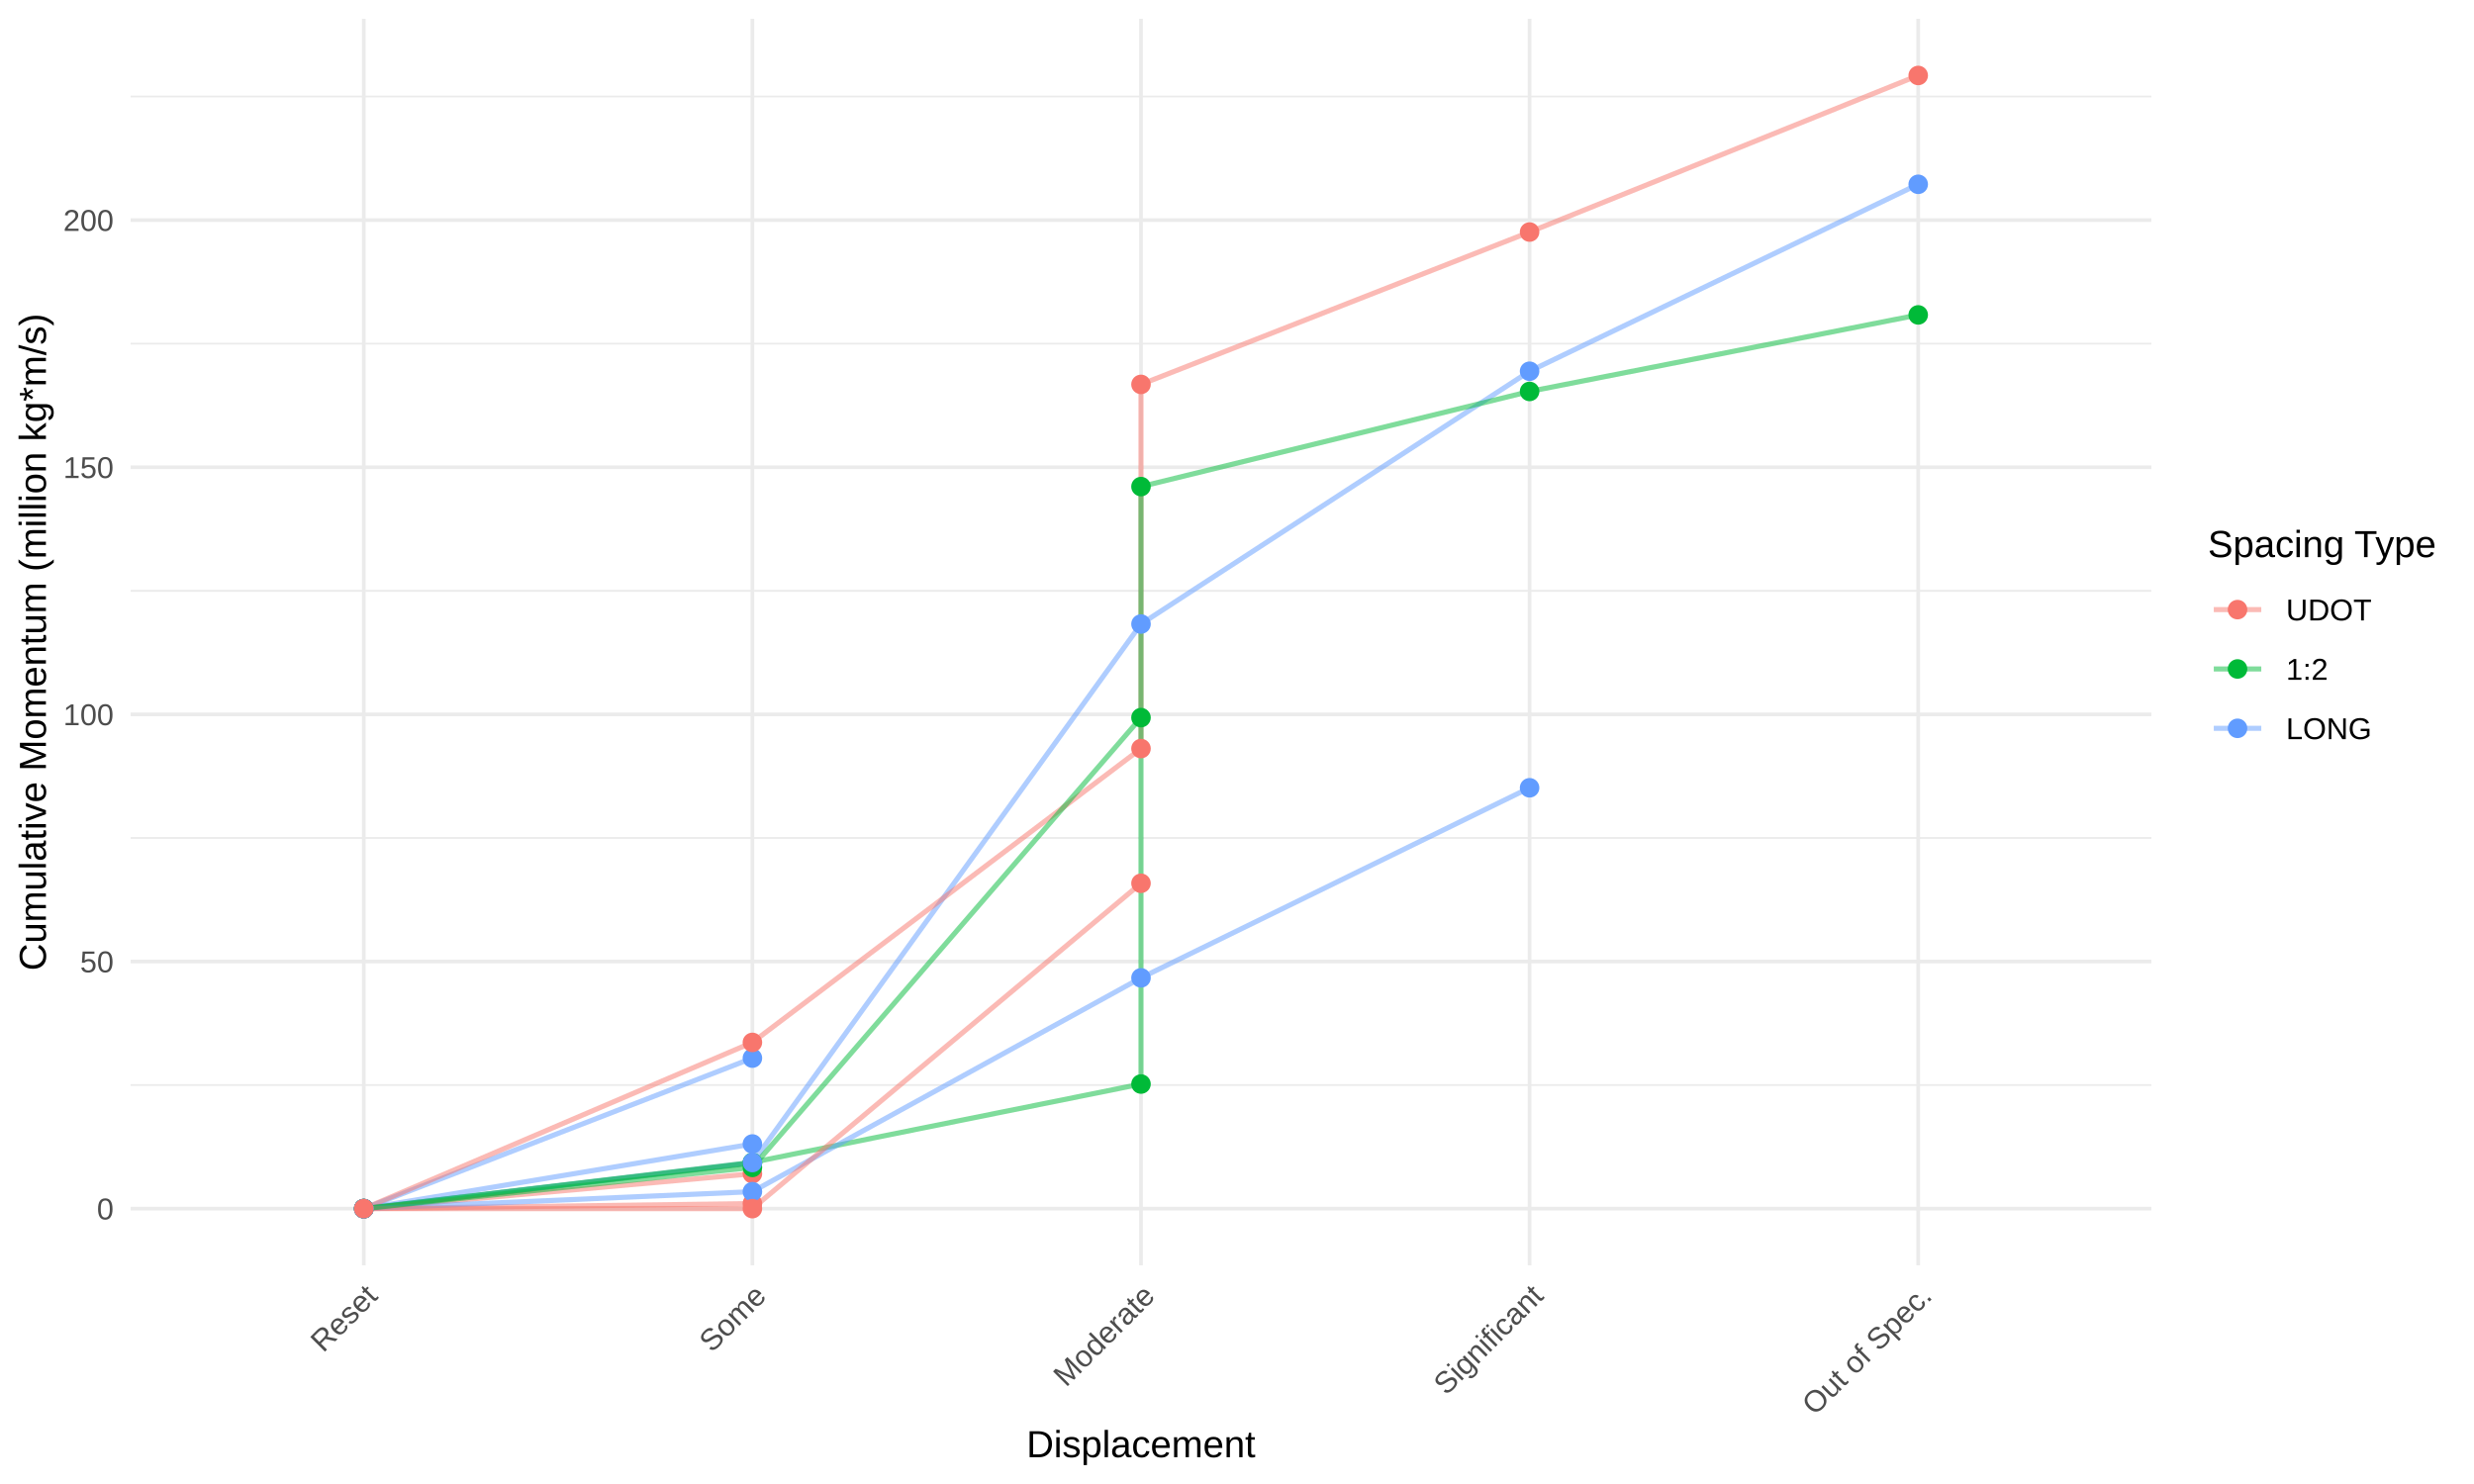
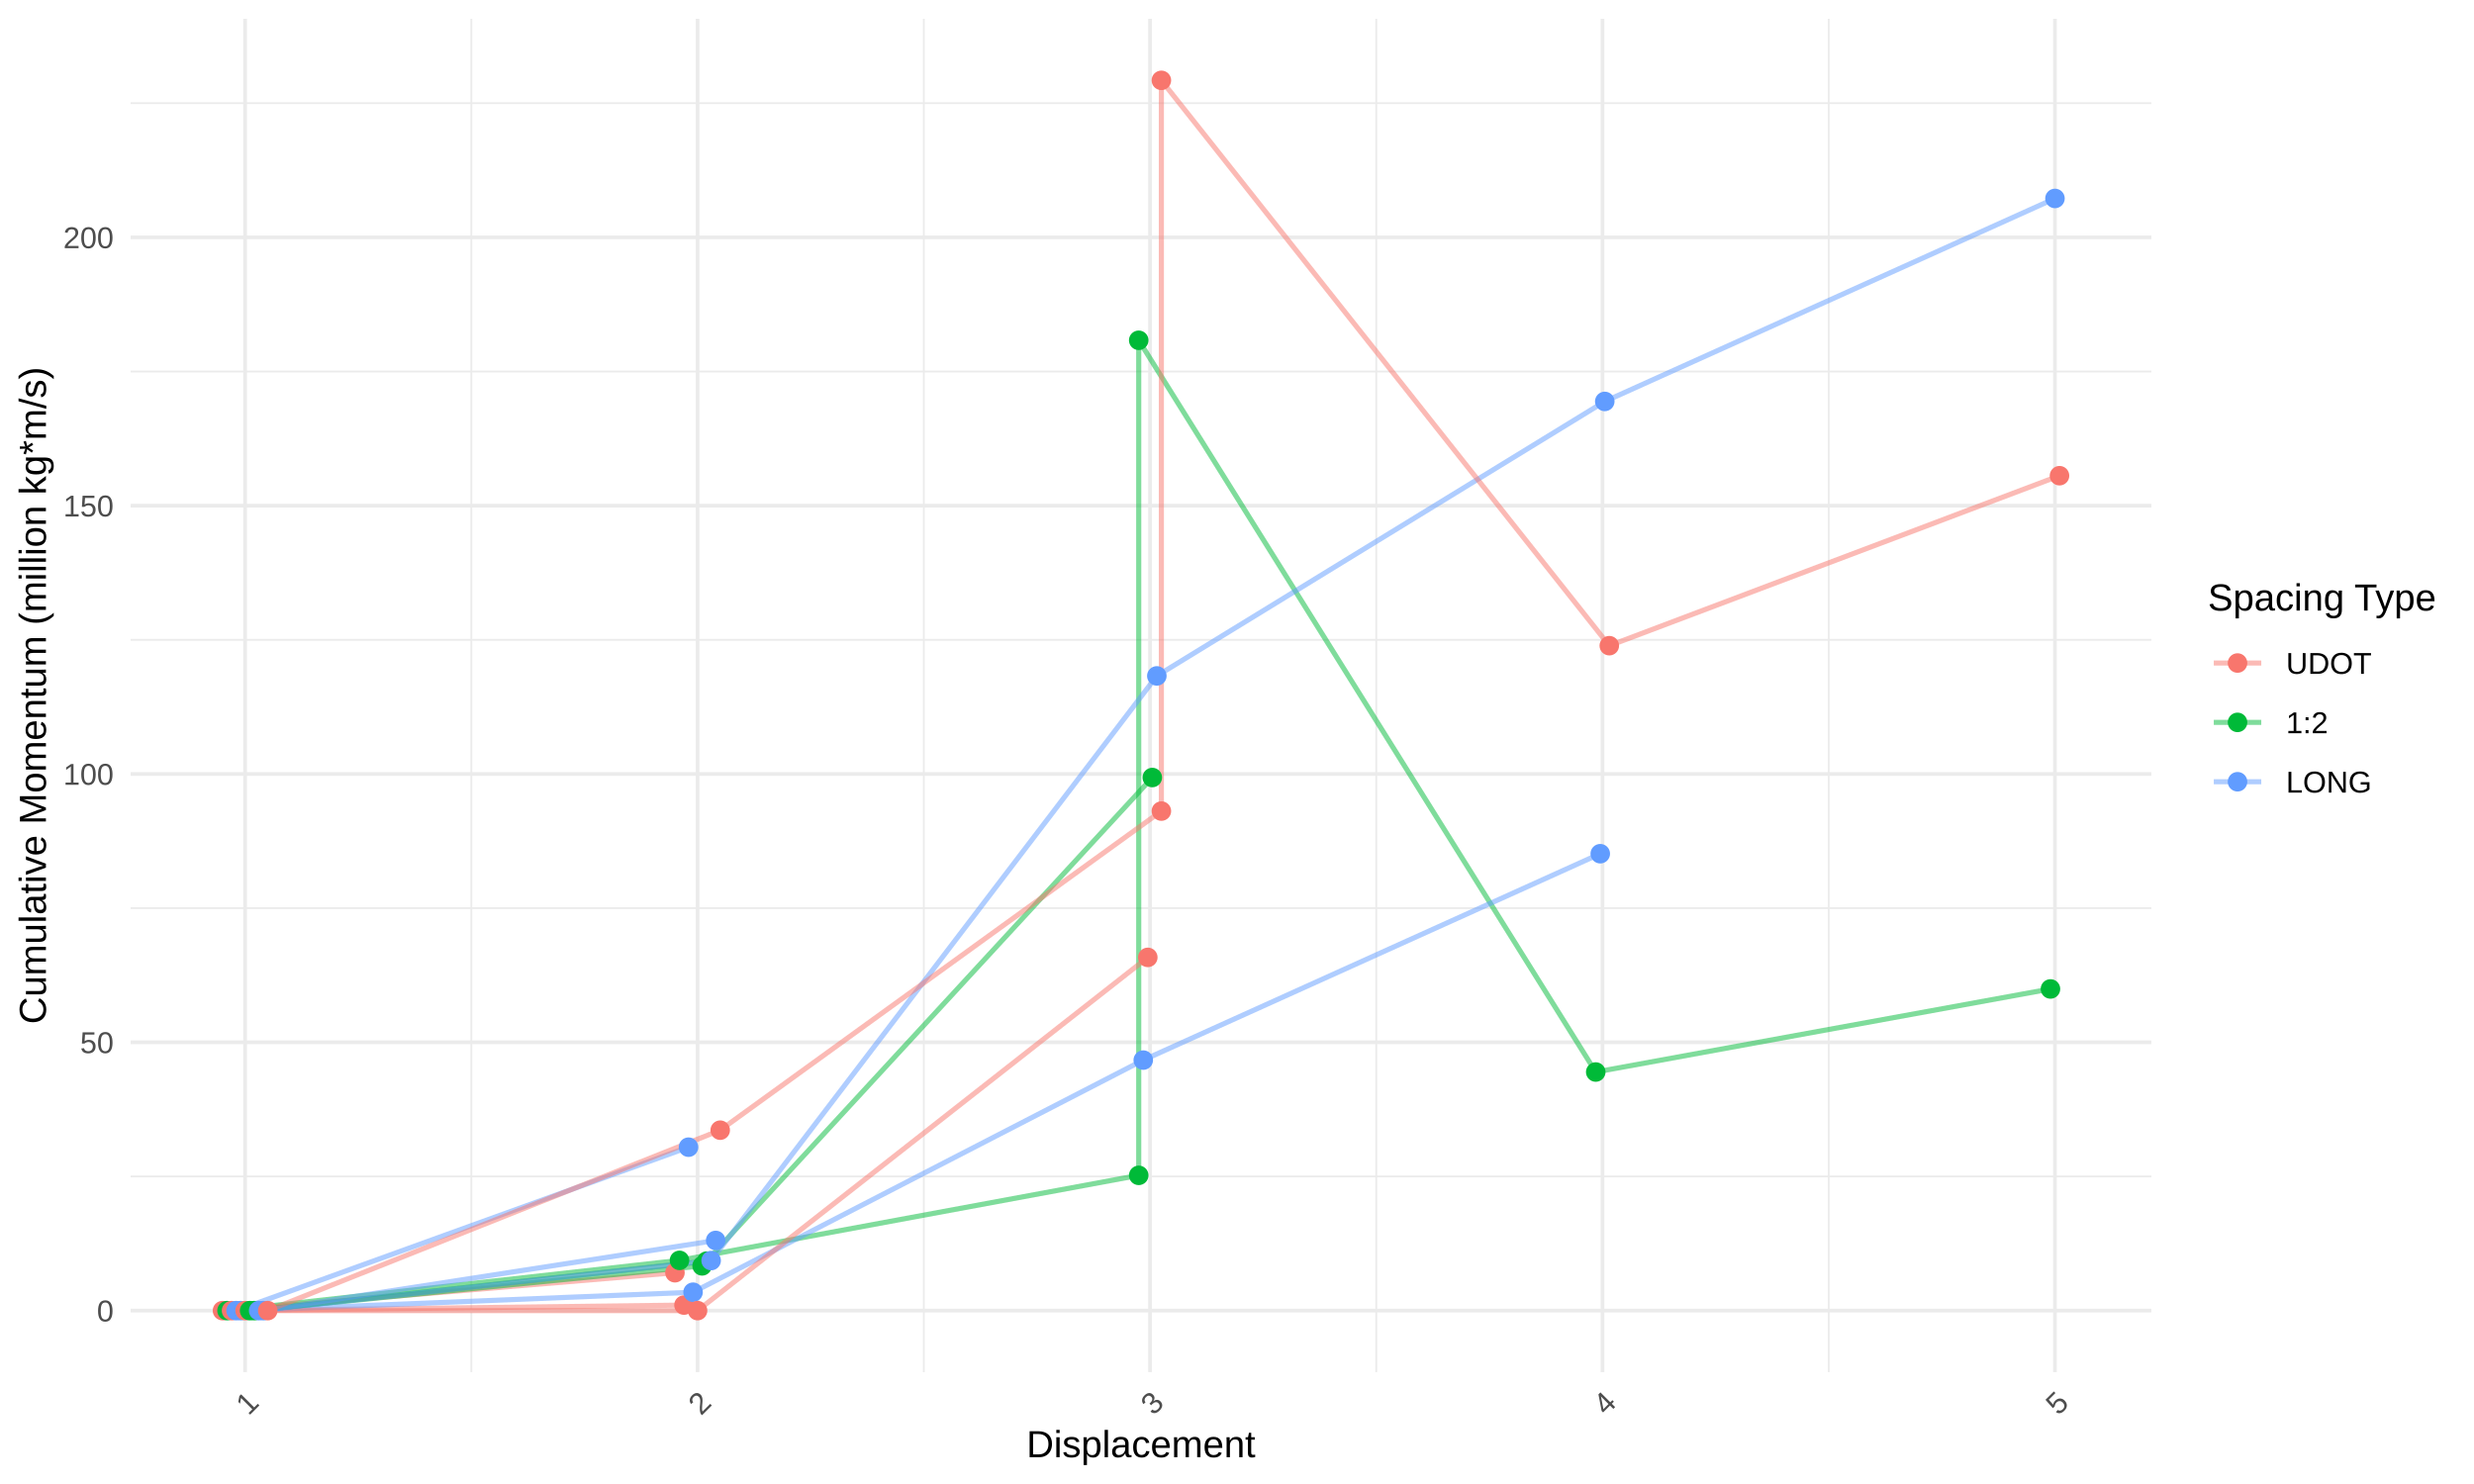
<svg xmlns="http://www.w3.org/2000/svg" width="720.00pt" height="432.00pt" viewBox="0 0 720.00 432.00">
  <g class="svglite">
    <defs>
      <style type="text/css">
    .svglite line, .svglite polyline, .svglite polygon, .svglite path, .svglite rect, .svglite circle {
      fill: none;
      stroke: #000000;
      stroke-linecap: round;
      stroke-linejoin: round;
      stroke-miterlimit: 10.00;
    }
    .svglite text {
      white-space: pre;
    }
    .svglite g.glyphgroup path {
      fill: inherit;
      stroke: none;
    }
  </style>
    </defs>
    <rect width="100%" height="100%" style="stroke: none; fill: #FFFFFF;" />
    <defs>
      <clipPath id="cpMC4wMHw3MjAuMDB8MC4wMHw0MzIuMDA=">
        <rect x="0.00" y="0.00" width="720.00" height="432.00" />
      </clipPath>
    </defs>
    <g clip-path="url(#cpMC4wMHw3MjAuMDB8MC4wMHw0MzIuMDA=)">
      <rect x="-0" y="0.00" width="720.00" height="432.00" style="stroke-width: 1.07; stroke: none; fill: #FFFFFF;" />
    </g>
    <defs>
-       <clipPath id="cpMzguMDJ8NjI2LjEwfDUuNDh8MzY4LjMz">
-         <rect x="38.02" y="5.48" width="588.08" height="362.85" />
+       <clipPath id="cpMzguMDJ8NjI2LjEwfDUuNDh8Mzk5LjQz">
+         <rect x="38.02" y="5.48" width="588.08" height="393.95" />
      </clipPath>
    </defs>
-     <g clip-path="url(#cpMzguMDJ8NjI2LjEwfDUuNDh8MzY4LjMz)">
-       <polyline points="38.02,315.87 626.10,315.87 " style="stroke-width: 0.53; stroke: #EBEBEB; stroke-linecap: butt;" />
-       <polyline points="38.02,243.93 626.10,243.93 " style="stroke-width: 0.53; stroke: #EBEBEB; stroke-linecap: butt;" />
-       <polyline points="38.02,171.99 626.10,171.99 " style="stroke-width: 0.53; stroke: #EBEBEB; stroke-linecap: butt;" />
-       <polyline points="38.02,100.04 626.10,100.04 " style="stroke-width: 0.53; stroke: #EBEBEB; stroke-linecap: butt;" />
-       <polyline points="38.02,28.10 626.10,28.10 " style="stroke-width: 0.53; stroke: #EBEBEB; stroke-linecap: butt;" />
-       <polyline points="38.02,351.84 626.10,351.84 " style="stroke-width: 1.07; stroke: #EBEBEB; stroke-linecap: butt;" />
-       <polyline points="38.02,279.90 626.10,279.90 " style="stroke-width: 1.07; stroke: #EBEBEB; stroke-linecap: butt;" />
-       <polyline points="38.02,207.96 626.10,207.96 " style="stroke-width: 1.07; stroke: #EBEBEB; stroke-linecap: butt;" />
-       <polyline points="38.02,136.02 626.10,136.02 " style="stroke-width: 1.07; stroke: #EBEBEB; stroke-linecap: butt;" />
-       <polyline points="38.02,64.07 626.10,64.07 " style="stroke-width: 1.07; stroke: #EBEBEB; stroke-linecap: butt;" />
-       <polyline points="105.87,368.33 105.87,5.48 " style="stroke-width: 1.07; stroke: #EBEBEB; stroke-linecap: butt;" />
-       <polyline points="218.97,368.33 218.97,5.48 " style="stroke-width: 1.07; stroke: #EBEBEB; stroke-linecap: butt;" />
-       <polyline points="332.06,368.33 332.06,5.48 " style="stroke-width: 1.07; stroke: #EBEBEB; stroke-linecap: butt;" />
-       <polyline points="445.15,368.33 445.15,5.48 " style="stroke-width: 1.07; stroke: #EBEBEB; stroke-linecap: butt;" />
-       <polyline points="558.25,368.33 558.25,5.48 " style="stroke-width: 1.07; stroke: #EBEBEB; stroke-linecap: butt;" />
-       <polyline points="105.87,351.84 218.97,350.36 " style="stroke-width: 1.49; stroke: #F8766D; stroke-opacity: 0.50; stroke-linecap: butt;" />
-       <polyline points="105.87,351.84 218.97,308.02 " style="stroke-width: 1.49; stroke: #619CFF; stroke-opacity: 0.50; stroke-linecap: butt;" />
-       <polyline points="105.87,351.84 218.97,338.57 " style="stroke-width: 1.49; stroke: #00BA38; stroke-opacity: 0.50; stroke-linecap: butt;" />
-       <polyline points="105.87,351.84 218.97,338.42 332.06,181.66 445.15,108.07 558.25,53.65 " style="stroke-width: 1.49; stroke: #619CFF; stroke-opacity: 0.50; stroke-linecap: butt;" />
-       <polyline points="105.87,351.84 218.97,333.02 " style="stroke-width: 1.49; stroke: #619CFF; stroke-opacity: 0.50; stroke-linecap: butt;" />
-       <polyline points="105.87,351.84 218.97,303.45 332.06,217.91 332.06,111.90 445.15,67.55 558.25,21.97 " style="stroke-width: 1.49; stroke: #F8766D; stroke-opacity: 0.50; stroke-linecap: butt;" />
-       <polyline points="105.87,351.84 218.97,341.68 " style="stroke-width: 1.49; stroke: #F8766D; stroke-opacity: 0.50; stroke-linecap: butt;" />
-       <polyline points="105.87,351.84 218.97,338.37 332.06,315.57 332.06,141.65 445.15,113.95 558.25,91.67 " style="stroke-width: 1.49; stroke: #00BA38; stroke-opacity: 0.50; stroke-linecap: butt;" />
-       <polyline points="105.87,351.84 218.97,346.90 332.06,284.66 445.15,229.33 " style="stroke-width: 1.49; stroke: #619CFF; stroke-opacity: 0.50; stroke-linecap: butt;" />
-       <polyline points="105.87,351.84 218.97,351.84 332.06,257.13 " style="stroke-width: 1.49; stroke: #F8766D; stroke-opacity: 0.50; stroke-linecap: butt;" />
-       <polyline points="105.87,351.84 218.97,339.84 332.06,208.90 " style="stroke-width: 1.49; stroke: #00BA38; stroke-opacity: 0.50; stroke-linecap: butt;" />
-       <circle cx="105.87" cy="351.84" r="2.49" style="stroke-width: 0.71; stroke: #F8766D; fill: #F8766D;" />
-       <circle cx="218.97" cy="341.68" r="2.49" style="stroke-width: 0.71; stroke: #F8766D; fill: #F8766D;" />
-       <circle cx="105.87" cy="351.84" r="2.49" style="stroke-width: 0.71; stroke: #00BA38; fill: #00BA38;" />
-       <circle cx="218.97" cy="338.37" r="2.49" style="stroke-width: 0.71; stroke: #00BA38; fill: #00BA38;" />
-       <circle cx="332.06" cy="315.57" r="2.49" style="stroke-width: 0.71; stroke: #00BA38; fill: #00BA38;" />
-       <circle cx="332.06" cy="141.65" r="2.49" style="stroke-width: 0.71; stroke: #00BA38; fill: #00BA38;" />
-       <circle cx="445.15" cy="113.95" r="2.49" style="stroke-width: 0.71; stroke: #00BA38; fill: #00BA38;" />
-       <circle cx="558.25" cy="91.67" r="2.49" style="stroke-width: 0.71; stroke: #00BA38; fill: #00BA38;" />
-       <circle cx="105.87" cy="351.84" r="2.49" style="stroke-width: 0.71; stroke: #F8766D; fill: #F8766D;" />
-       <circle cx="218.97" cy="350.36" r="2.49" style="stroke-width: 0.71; stroke: #F8766D; fill: #F8766D;" />
-       <circle cx="105.87" cy="351.84" r="2.49" style="stroke-width: 0.71; stroke: #619CFF; fill: #619CFF;" />
-       <circle cx="218.97" cy="308.02" r="2.49" style="stroke-width: 0.71; stroke: #619CFF; fill: #619CFF;" />
-       <circle cx="105.87" cy="351.84" r="2.49" style="stroke-width: 0.71; stroke: #619CFF; fill: #619CFF;" />
-       <circle cx="218.97" cy="346.90" r="2.49" style="stroke-width: 0.71; stroke: #619CFF; fill: #619CFF;" />
-       <circle cx="332.06" cy="284.66" r="2.49" style="stroke-width: 0.71; stroke: #619CFF; fill: #619CFF;" />
-       <circle cx="445.15" cy="229.33" r="2.49" style="stroke-width: 0.71; stroke: #619CFF; fill: #619CFF;" />
-       <circle cx="105.87" cy="351.84" r="2.49" style="stroke-width: 0.71; stroke: #F8766D; fill: #F8766D;" />
-       <circle cx="218.97" cy="351.84" r="2.49" style="stroke-width: 0.71; stroke: #F8766D; fill: #F8766D;" />
-       <circle cx="332.06" cy="257.13" r="2.49" style="stroke-width: 0.71; stroke: #F8766D; fill: #F8766D;" />
-       <circle cx="105.87" cy="351.84" r="2.49" style="stroke-width: 0.71; stroke: #00BA38; fill: #00BA38;" />
-       <circle cx="218.97" cy="339.84" r="2.49" style="stroke-width: 0.71; stroke: #00BA38; fill: #00BA38;" />
-       <circle cx="332.06" cy="208.90" r="2.49" style="stroke-width: 0.71; stroke: #00BA38; fill: #00BA38;" />
-       <circle cx="105.87" cy="351.84" r="2.49" style="stroke-width: 0.71; stroke: #00BA38; fill: #00BA38;" />
-       <circle cx="218.97" cy="338.57" r="2.49" style="stroke-width: 0.71; stroke: #00BA38; fill: #00BA38;" />
-       <circle cx="105.87" cy="351.84" r="2.49" style="stroke-width: 0.71; stroke: #619CFF; fill: #619CFF;" />
-       <circle cx="218.97" cy="338.42" r="2.49" style="stroke-width: 0.71; stroke: #619CFF; fill: #619CFF;" />
-       <circle cx="332.06" cy="181.66" r="2.49" style="stroke-width: 0.71; stroke: #619CFF; fill: #619CFF;" />
-       <circle cx="445.15" cy="108.07" r="2.49" style="stroke-width: 0.71; stroke: #619CFF; fill: #619CFF;" />
-       <circle cx="558.25" cy="53.65" r="2.49" style="stroke-width: 0.71; stroke: #619CFF; fill: #619CFF;" />
-       <circle cx="105.87" cy="351.84" r="2.49" style="stroke-width: 0.71; stroke: #619CFF; fill: #619CFF;" />
-       <circle cx="218.97" cy="333.02" r="2.49" style="stroke-width: 0.71; stroke: #619CFF; fill: #619CFF;" />
-       <circle cx="105.87" cy="351.84" r="2.49" style="stroke-width: 0.71; stroke: #F8766D; fill: #F8766D;" />
-       <circle cx="218.97" cy="303.45" r="2.49" style="stroke-width: 0.71; stroke: #F8766D; fill: #F8766D;" />
-       <circle cx="332.06" cy="217.91" r="2.49" style="stroke-width: 0.71; stroke: #F8766D; fill: #F8766D;" />
-       <circle cx="332.06" cy="111.90" r="2.49" style="stroke-width: 0.71; stroke: #F8766D; fill: #F8766D;" />
-       <circle cx="445.15" cy="67.55" r="2.49" style="stroke-width: 0.71; stroke: #F8766D; fill: #F8766D;" />
-       <circle cx="558.25" cy="21.97" r="2.49" style="stroke-width: 0.71; stroke: #F8766D; fill: #F8766D;" />
+     <g clip-path="url(#cpMzguMDJ8NjI2LjEwfDUuNDh8Mzk5LjQz)">
+       <polyline points="38.02,342.47 626.10,342.47 " style="stroke-width: 0.53; stroke: #EBEBEB; stroke-linecap: butt;" />
+       <polyline points="38.02,264.36 626.10,264.36 " style="stroke-width: 0.53; stroke: #EBEBEB; stroke-linecap: butt;" />
+       <polyline points="38.02,186.26 626.10,186.26 " style="stroke-width: 0.53; stroke: #EBEBEB; stroke-linecap: butt;" />
+       <polyline points="38.02,108.15 626.10,108.15 " style="stroke-width: 0.53; stroke: #EBEBEB; stroke-linecap: butt;" />
+       <polyline points="38.02,30.04 626.10,30.04 " style="stroke-width: 0.53; stroke: #EBEBEB; stroke-linecap: butt;" />
+       <polyline points="137.17,399.43 137.17,5.48 " style="stroke-width: 0.53; stroke: #EBEBEB; stroke-linecap: butt;" />
+       <polyline points="268.85,399.43 268.85,5.48 " style="stroke-width: 0.53; stroke: #EBEBEB; stroke-linecap: butt;" />
+       <polyline points="400.53,399.43 400.53,5.48 " style="stroke-width: 0.53; stroke: #EBEBEB; stroke-linecap: butt;" />
+       <polyline points="532.21,399.43 532.21,5.48 " style="stroke-width: 0.53; stroke: #EBEBEB; stroke-linecap: butt;" />
+       <polyline points="38.02,381.53 626.10,381.53 " style="stroke-width: 1.07; stroke: #EBEBEB; stroke-linecap: butt;" />
+       <polyline points="38.02,303.42 626.10,303.42 " style="stroke-width: 1.07; stroke: #EBEBEB; stroke-linecap: butt;" />
+       <polyline points="38.02,225.31 626.10,225.31 " style="stroke-width: 1.07; stroke: #EBEBEB; stroke-linecap: butt;" />
+       <polyline points="38.02,147.20 626.10,147.20 " style="stroke-width: 1.07; stroke: #EBEBEB; stroke-linecap: butt;" />
+       <polyline points="38.02,69.10 626.10,69.10 " style="stroke-width: 1.07; stroke: #EBEBEB; stroke-linecap: butt;" />
+       <polyline points="71.33,399.43 71.33,5.48 " style="stroke-width: 1.07; stroke: #EBEBEB; stroke-linecap: butt;" />
+       <polyline points="203.01,399.43 203.01,5.48 " style="stroke-width: 1.07; stroke: #EBEBEB; stroke-linecap: butt;" />
+       <polyline points="334.69,399.43 334.69,5.48 " style="stroke-width: 1.07; stroke: #EBEBEB; stroke-linecap: butt;" />
+       <polyline points="466.37,399.43 466.37,5.48 " style="stroke-width: 1.07; stroke: #EBEBEB; stroke-linecap: butt;" />
+       <polyline points="598.05,399.43 598.05,5.48 " style="stroke-width: 1.07; stroke: #EBEBEB; stroke-linecap: butt;" />
+       <polyline points="64.75,381.53 196.43,370.50 " style="stroke-width: 1.49; stroke: #F8766D; stroke-opacity: 0.50; stroke-linecap: butt;" />
+       <polyline points="66.07,381.53 197.75,366.90 331.40,342.15 331.40,99.06 464.40,312.07 596.74,287.89 " style="stroke-width: 1.49; stroke: #00BA38; stroke-opacity: 0.50; stroke-linecap: butt;" />
+       <polyline points="67.38,381.53 199.06,379.92 " style="stroke-width: 1.49; stroke: #F8766D; stroke-opacity: 0.50; stroke-linecap: butt;" />
+       <polyline points="68.70,381.53 200.38,333.95 " style="stroke-width: 1.49; stroke: #619CFF; stroke-opacity: 0.50; stroke-linecap: butt;" />
+       <polyline points="70.02,381.53 201.70,376.17 332.72,308.60 465.72,248.52 " style="stroke-width: 1.49; stroke: #619CFF; stroke-opacity: 0.50; stroke-linecap: butt;" />
+       <polyline points="71.33,381.53 203.01,381.53 334.04,278.70 " style="stroke-width: 1.49; stroke: #F8766D; stroke-opacity: 0.50; stroke-linecap: butt;" />
+       <polyline points="72.65,381.53 204.33,368.50 335.35,226.34 " style="stroke-width: 1.49; stroke: #00BA38; stroke-opacity: 0.50; stroke-linecap: butt;" />
+       <polyline points="73.97,381.53 205.65,367.12 " style="stroke-width: 1.49; stroke: #00BA38; stroke-opacity: 0.50; stroke-linecap: butt;" />
+       <polyline points="75.28,381.53 206.96,366.96 336.67,196.76 467.03,116.86 598.05,57.77 " style="stroke-width: 1.49; stroke: #619CFF; stroke-opacity: 0.50; stroke-linecap: butt;" />
+       <polyline points="76.60,381.53 208.28,361.10 " style="stroke-width: 1.49; stroke: #619CFF; stroke-opacity: 0.50; stroke-linecap: butt;" />
+       <polyline points="77.92,381.53 209.60,329.00 337.99,236.11 337.99,23.39 468.35,187.96 599.37,138.48 " style="stroke-width: 1.49; stroke: #F8766D; stroke-opacity: 0.50; stroke-linecap: butt;" />
+       <circle cx="64.75" cy="381.53" r="2.49" style="stroke-width: 0.71; stroke: #F8766D; fill: #F8766D;" />
+       <circle cx="196.43" cy="370.50" r="2.49" style="stroke-width: 0.71; stroke: #F8766D; fill: #F8766D;" />
+       <circle cx="66.07" cy="381.53" r="2.49" style="stroke-width: 0.71; stroke: #00BA38; fill: #00BA38;" />
+       <circle cx="197.75" cy="366.90" r="2.49" style="stroke-width: 0.71; stroke: #00BA38; fill: #00BA38;" />
+       <circle cx="331.40" cy="342.15" r="2.49" style="stroke-width: 0.71; stroke: #00BA38; fill: #00BA38;" />
+       <circle cx="464.40" cy="312.07" r="2.49" style="stroke-width: 0.71; stroke: #00BA38; fill: #00BA38;" />
+       <circle cx="596.74" cy="287.89" r="2.49" style="stroke-width: 0.71; stroke: #00BA38; fill: #00BA38;" />
+       <circle cx="331.40" cy="99.06" r="2.49" style="stroke-width: 0.71; stroke: #00BA38; fill: #00BA38;" />
+       <circle cx="67.38" cy="381.53" r="2.49" style="stroke-width: 0.71; stroke: #F8766D; fill: #F8766D;" />
+       <circle cx="199.06" cy="379.92" r="2.49" style="stroke-width: 0.71; stroke: #F8766D; fill: #F8766D;" />
+       <circle cx="68.70" cy="381.53" r="2.49" style="stroke-width: 0.71; stroke: #619CFF; fill: #619CFF;" />
+       <circle cx="200.38" cy="333.95" r="2.49" style="stroke-width: 0.71; stroke: #619CFF; fill: #619CFF;" />
+       <circle cx="70.02" cy="381.53" r="2.49" style="stroke-width: 0.71; stroke: #619CFF; fill: #619CFF;" />
+       <circle cx="201.70" cy="376.17" r="2.49" style="stroke-width: 0.71; stroke: #619CFF; fill: #619CFF;" />
+       <circle cx="332.72" cy="308.60" r="2.49" style="stroke-width: 0.71; stroke: #619CFF; fill: #619CFF;" />
+       <circle cx="465.72" cy="248.52" r="2.49" style="stroke-width: 0.71; stroke: #619CFF; fill: #619CFF;" />
+       <circle cx="71.33" cy="381.53" r="2.49" style="stroke-width: 0.71; stroke: #F8766D; fill: #F8766D;" />
+       <circle cx="203.01" cy="381.53" r="2.49" style="stroke-width: 0.71; stroke: #F8766D; fill: #F8766D;" />
+       <circle cx="334.04" cy="278.70" r="2.49" style="stroke-width: 0.71; stroke: #F8766D; fill: #F8766D;" />
+       <circle cx="72.65" cy="381.53" r="2.49" style="stroke-width: 0.71; stroke: #00BA38; fill: #00BA38;" />
+       <circle cx="204.33" cy="368.50" r="2.49" style="stroke-width: 0.71; stroke: #00BA38; fill: #00BA38;" />
+       <circle cx="335.35" cy="226.34" r="2.49" style="stroke-width: 0.71; stroke: #00BA38; fill: #00BA38;" />
+       <circle cx="73.97" cy="381.53" r="2.49" style="stroke-width: 0.71; stroke: #00BA38; fill: #00BA38;" />
+       <circle cx="205.65" cy="367.12" r="2.49" style="stroke-width: 0.71; stroke: #00BA38; fill: #00BA38;" />
+       <circle cx="75.28" cy="381.53" r="2.49" style="stroke-width: 0.71; stroke: #619CFF; fill: #619CFF;" />
+       <circle cx="206.96" cy="366.96" r="2.49" style="stroke-width: 0.71; stroke: #619CFF; fill: #619CFF;" />
+       <circle cx="336.67" cy="196.76" r="2.49" style="stroke-width: 0.71; stroke: #619CFF; fill: #619CFF;" />
+       <circle cx="467.03" cy="116.86" r="2.49" style="stroke-width: 0.71; stroke: #619CFF; fill: #619CFF;" />
+       <circle cx="598.05" cy="57.77" r="2.49" style="stroke-width: 0.71; stroke: #619CFF; fill: #619CFF;" />
+       <circle cx="76.60" cy="381.53" r="2.49" style="stroke-width: 0.71; stroke: #619CFF; fill: #619CFF;" />
+       <circle cx="208.28" cy="361.10" r="2.49" style="stroke-width: 0.71; stroke: #619CFF; fill: #619CFF;" />
+       <circle cx="77.92" cy="381.53" r="2.49" style="stroke-width: 0.71; stroke: #F8766D; fill: #F8766D;" />
+       <circle cx="209.60" cy="329.00" r="2.49" style="stroke-width: 0.71; stroke: #F8766D; fill: #F8766D;" />
+       <circle cx="337.99" cy="236.11" r="2.49" style="stroke-width: 0.71; stroke: #F8766D; fill: #F8766D;" />
+       <circle cx="468.35" cy="187.96" r="2.49" style="stroke-width: 0.71; stroke: #F8766D; fill: #F8766D;" />
+       <circle cx="599.37" cy="138.48" r="2.49" style="stroke-width: 0.71; stroke: #F8766D; fill: #F8766D;" />
+       <circle cx="337.99" cy="23.39" r="2.49" style="stroke-width: 0.71; stroke: #F8766D; fill: #F8766D;" />
    </g>
    <g clip-path="url(#cpMC4wMHw3MjAuMDB8MC4wMHw0MzIuMDA=)">
-       <text x="33.09" y="354.99" text-anchor="end" style="font-size: 8.80px;fill: #4D4D4D; font-family: &quot;Arial&quot;;" textLength="4.89px" lengthAdjust="spacingAndGlyphs">0</text>
-       <text x="33.09" y="283.05" text-anchor="end" style="font-size: 8.80px;fill: #4D4D4D; font-family: &quot;Arial&quot;;" textLength="9.78px" lengthAdjust="spacingAndGlyphs">50</text>
-       <text x="33.09" y="211.11" text-anchor="end" style="font-size: 8.80px;fill: #4D4D4D; font-family: &quot;Arial&quot;;" textLength="14.67px" lengthAdjust="spacingAndGlyphs">100</text>
-       <text x="33.09" y="139.17" text-anchor="end" style="font-size: 8.80px;fill: #4D4D4D; font-family: &quot;Arial&quot;;" textLength="14.67px" lengthAdjust="spacingAndGlyphs">150</text>
-       <text x="33.09" y="67.22" text-anchor="end" style="font-size: 8.80px;fill: #4D4D4D; font-family: &quot;Arial&quot;;" textLength="14.67px" lengthAdjust="spacingAndGlyphs">200</text>
-       <text transform="translate(110.33,377.72) rotate(-45)" text-anchor="end" style="font-size: 8.80px;fill: #4D4D4D; font-family: &quot;Arial&quot;;" textLength="22.98px" lengthAdjust="spacingAndGlyphs">Reset</text>
-       <text transform="translate(223.42,377.72) rotate(-45)" text-anchor="end" style="font-size: 8.80px;fill: #4D4D4D; font-family: &quot;Arial&quot;;" textLength="22.98px" lengthAdjust="spacingAndGlyphs">Some</text>
-       <text transform="translate(336.52,377.72) rotate(-45)" text-anchor="end" style="font-size: 8.80px;fill: #4D4D4D; font-family: &quot;Arial&quot;;" textLength="37.14px" lengthAdjust="spacingAndGlyphs">Moderate</text>
-       <text transform="translate(449.61,377.72) rotate(-45)" text-anchor="end" style="font-size: 8.80px;fill: #4D4D4D; font-family: &quot;Arial&quot;;" textLength="40.58px" lengthAdjust="spacingAndGlyphs">Significant</text>
-       <text transform="translate(562.70,377.72) rotate(-45)" text-anchor="end" style="font-size: 8.80px;fill: #4D4D4D; font-family: &quot;Arial&quot;;" textLength="48.88px" lengthAdjust="spacingAndGlyphs">Out of Spec.</text>
+       <text x="33.09" y="384.68" text-anchor="end" style="font-size: 8.80px;fill: #4D4D4D; font-family: &quot;Arial&quot;;" textLength="4.89px" lengthAdjust="spacingAndGlyphs">0</text>
+       <text x="33.09" y="306.57" text-anchor="end" style="font-size: 8.80px;fill: #4D4D4D; font-family: &quot;Arial&quot;;" textLength="9.78px" lengthAdjust="spacingAndGlyphs">50</text>
+       <text x="33.09" y="228.46" text-anchor="end" style="font-size: 8.80px;fill: #4D4D4D; font-family: &quot;Arial&quot;;" textLength="14.67px" lengthAdjust="spacingAndGlyphs">100</text>
+       <text x="33.09" y="150.35" text-anchor="end" style="font-size: 8.80px;fill: #4D4D4D; font-family: &quot;Arial&quot;;" textLength="14.67px" lengthAdjust="spacingAndGlyphs">150</text>
+       <text x="33.09" y="72.25" text-anchor="end" style="font-size: 8.80px;fill: #4D4D4D; font-family: &quot;Arial&quot;;" textLength="14.67px" lengthAdjust="spacingAndGlyphs">200</text>
+       <text transform="translate(75.79,408.82) rotate(-45)" text-anchor="end" style="font-size: 8.80px;fill: #4D4D4D; font-family: &quot;Arial&quot;;" textLength="4.89px" lengthAdjust="spacingAndGlyphs">1</text>
+       <text transform="translate(207.47,408.82) rotate(-45)" text-anchor="end" style="font-size: 8.80px;fill: #4D4D4D; font-family: &quot;Arial&quot;;" textLength="4.89px" lengthAdjust="spacingAndGlyphs">2</text>
+       <text transform="translate(339.15,408.82) rotate(-45)" text-anchor="end" style="font-size: 8.80px;fill: #4D4D4D; font-family: &quot;Arial&quot;;" textLength="4.89px" lengthAdjust="spacingAndGlyphs">3</text>
+       <text transform="translate(470.83,408.82) rotate(-45)" text-anchor="end" style="font-size: 8.80px;fill: #4D4D4D; font-family: &quot;Arial&quot;;" textLength="4.89px" lengthAdjust="spacingAndGlyphs">4</text>
+       <text transform="translate(602.51,408.82) rotate(-45)" text-anchor="end" style="font-size: 8.80px;fill: #4D4D4D; font-family: &quot;Arial&quot;;" textLength="4.89px" lengthAdjust="spacingAndGlyphs">5</text>
      <text x="332.06" y="424.20" text-anchor="middle" style="font-size: 11.00px; font-family: &quot;Arial&quot;;" textLength="66.66px" lengthAdjust="spacingAndGlyphs">Displacement</text>
-       <text transform="translate(13.36,186.91) rotate(-90)" text-anchor="middle" style="font-size: 11.00px; font-family: &quot;Arial&quot;;" textLength="194.41px" lengthAdjust="spacingAndGlyphs"> Cumulative Momentum (million kg*m/s)</text>
-       <text x="642.54" y="162.18" style="font-size: 11.00px; font-family: &quot;Arial&quot;;" textLength="66.50px" lengthAdjust="spacingAndGlyphs">Spacing Type</text>
-       <line x1="644.27" y1="177.46" x2="658.09" y2="177.46" style="stroke-width: 1.49; stroke: #F8766D; stroke-opacity: 0.50; stroke-linecap: butt;" />
-       <circle cx="651.18" cy="177.46" r="2.49" style="stroke-width: 0.71; stroke: #F8766D; fill: #F8766D;" />
-       <line x1="644.27" y1="194.74" x2="658.09" y2="194.74" style="stroke-width: 1.49; stroke: #00BA38; stroke-opacity: 0.50; stroke-linecap: butt;" />
-       <circle cx="651.18" cy="194.74" r="2.49" style="stroke-width: 0.71; stroke: #00BA38; fill: #00BA38;" />
-       <line x1="644.27" y1="212.02" x2="658.09" y2="212.02" style="stroke-width: 1.49; stroke: #619CFF; stroke-opacity: 0.50; stroke-linecap: butt;" />
-       <circle cx="651.18" cy="212.02" r="2.49" style="stroke-width: 0.71; stroke: #619CFF; fill: #619CFF;" />
-       <text x="665.30" y="180.61" style="font-size: 8.80px; font-family: &quot;Arial&quot;;" textLength="24.94px" lengthAdjust="spacingAndGlyphs">UDOT</text>
-       <text x="665.30" y="197.89" style="font-size: 8.80px; font-family: &quot;Arial&quot;;" textLength="12.22px" lengthAdjust="spacingAndGlyphs">1:2</text>
-       <text x="665.30" y="215.17" style="font-size: 8.80px; font-family: &quot;Arial&quot;;" textLength="24.94px" lengthAdjust="spacingAndGlyphs">LONG</text>
+       <text transform="translate(13.36,202.46) rotate(-90)" text-anchor="middle" style="font-size: 11.00px; font-family: &quot;Arial&quot;;" textLength="194.41px" lengthAdjust="spacingAndGlyphs"> Cumulative Momentum (million kg*m/s)</text>
+       <text x="642.54" y="177.73" style="font-size: 11.00px; font-family: &quot;Arial&quot;;" textLength="66.50px" lengthAdjust="spacingAndGlyphs">Spacing Type</text>
+       <line x1="644.27" y1="193.01" x2="658.09" y2="193.01" style="stroke-width: 1.49; stroke: #F8766D; stroke-opacity: 0.50; stroke-linecap: butt;" />
+       <circle cx="651.18" cy="193.01" r="2.49" style="stroke-width: 0.71; stroke: #F8766D; fill: #F8766D;" />
+       <line x1="644.27" y1="210.29" x2="658.09" y2="210.29" style="stroke-width: 1.49; stroke: #00BA38; stroke-opacity: 0.50; stroke-linecap: butt;" />
+       <circle cx="651.18" cy="210.29" r="2.49" style="stroke-width: 0.71; stroke: #00BA38; fill: #00BA38;" />
+       <line x1="644.27" y1="227.57" x2="658.09" y2="227.57" style="stroke-width: 1.49; stroke: #619CFF; stroke-opacity: 0.50; stroke-linecap: butt;" />
+       <circle cx="651.18" cy="227.57" r="2.49" style="stroke-width: 0.71; stroke: #619CFF; fill: #619CFF;" />
+       <text x="665.30" y="196.16" style="font-size: 8.80px; font-family: &quot;Arial&quot;;" textLength="24.94px" lengthAdjust="spacingAndGlyphs">UDOT</text>
+       <text x="665.30" y="213.44" style="font-size: 8.80px; font-family: &quot;Arial&quot;;" textLength="12.22px" lengthAdjust="spacingAndGlyphs">1:2</text>
+       <text x="665.30" y="230.72" style="font-size: 8.80px; font-family: &quot;Arial&quot;;" textLength="24.94px" lengthAdjust="spacingAndGlyphs">LONG</text>
    </g>
  </g>
</svg>
